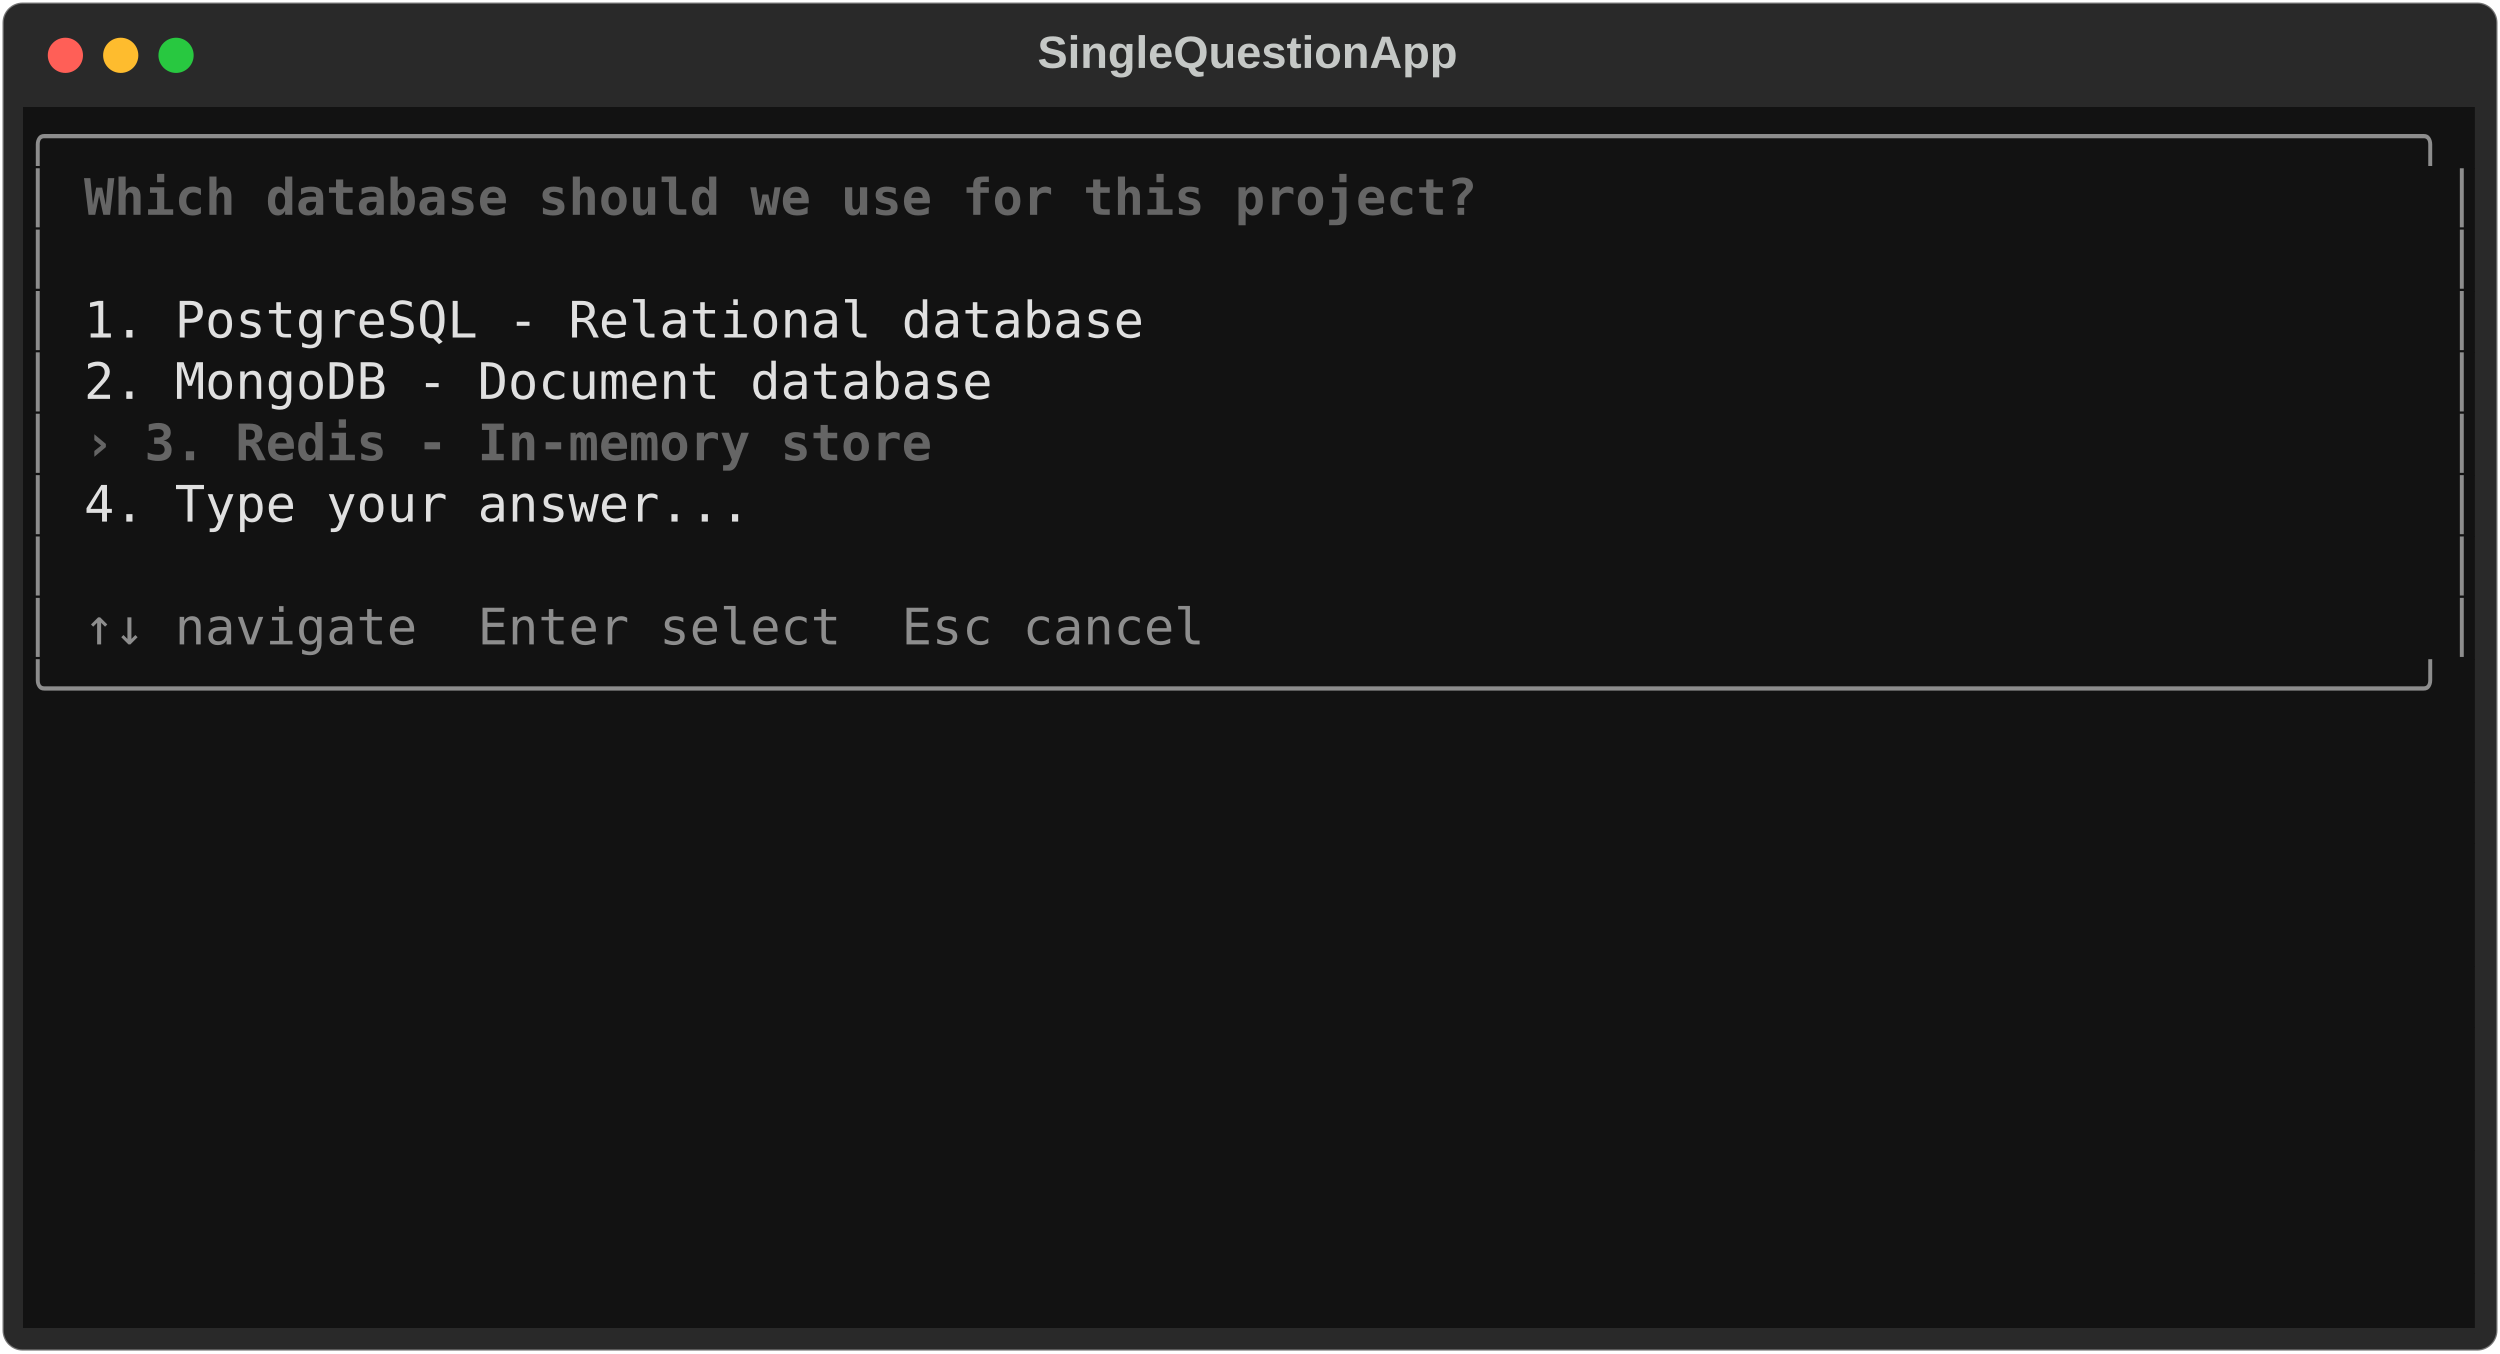
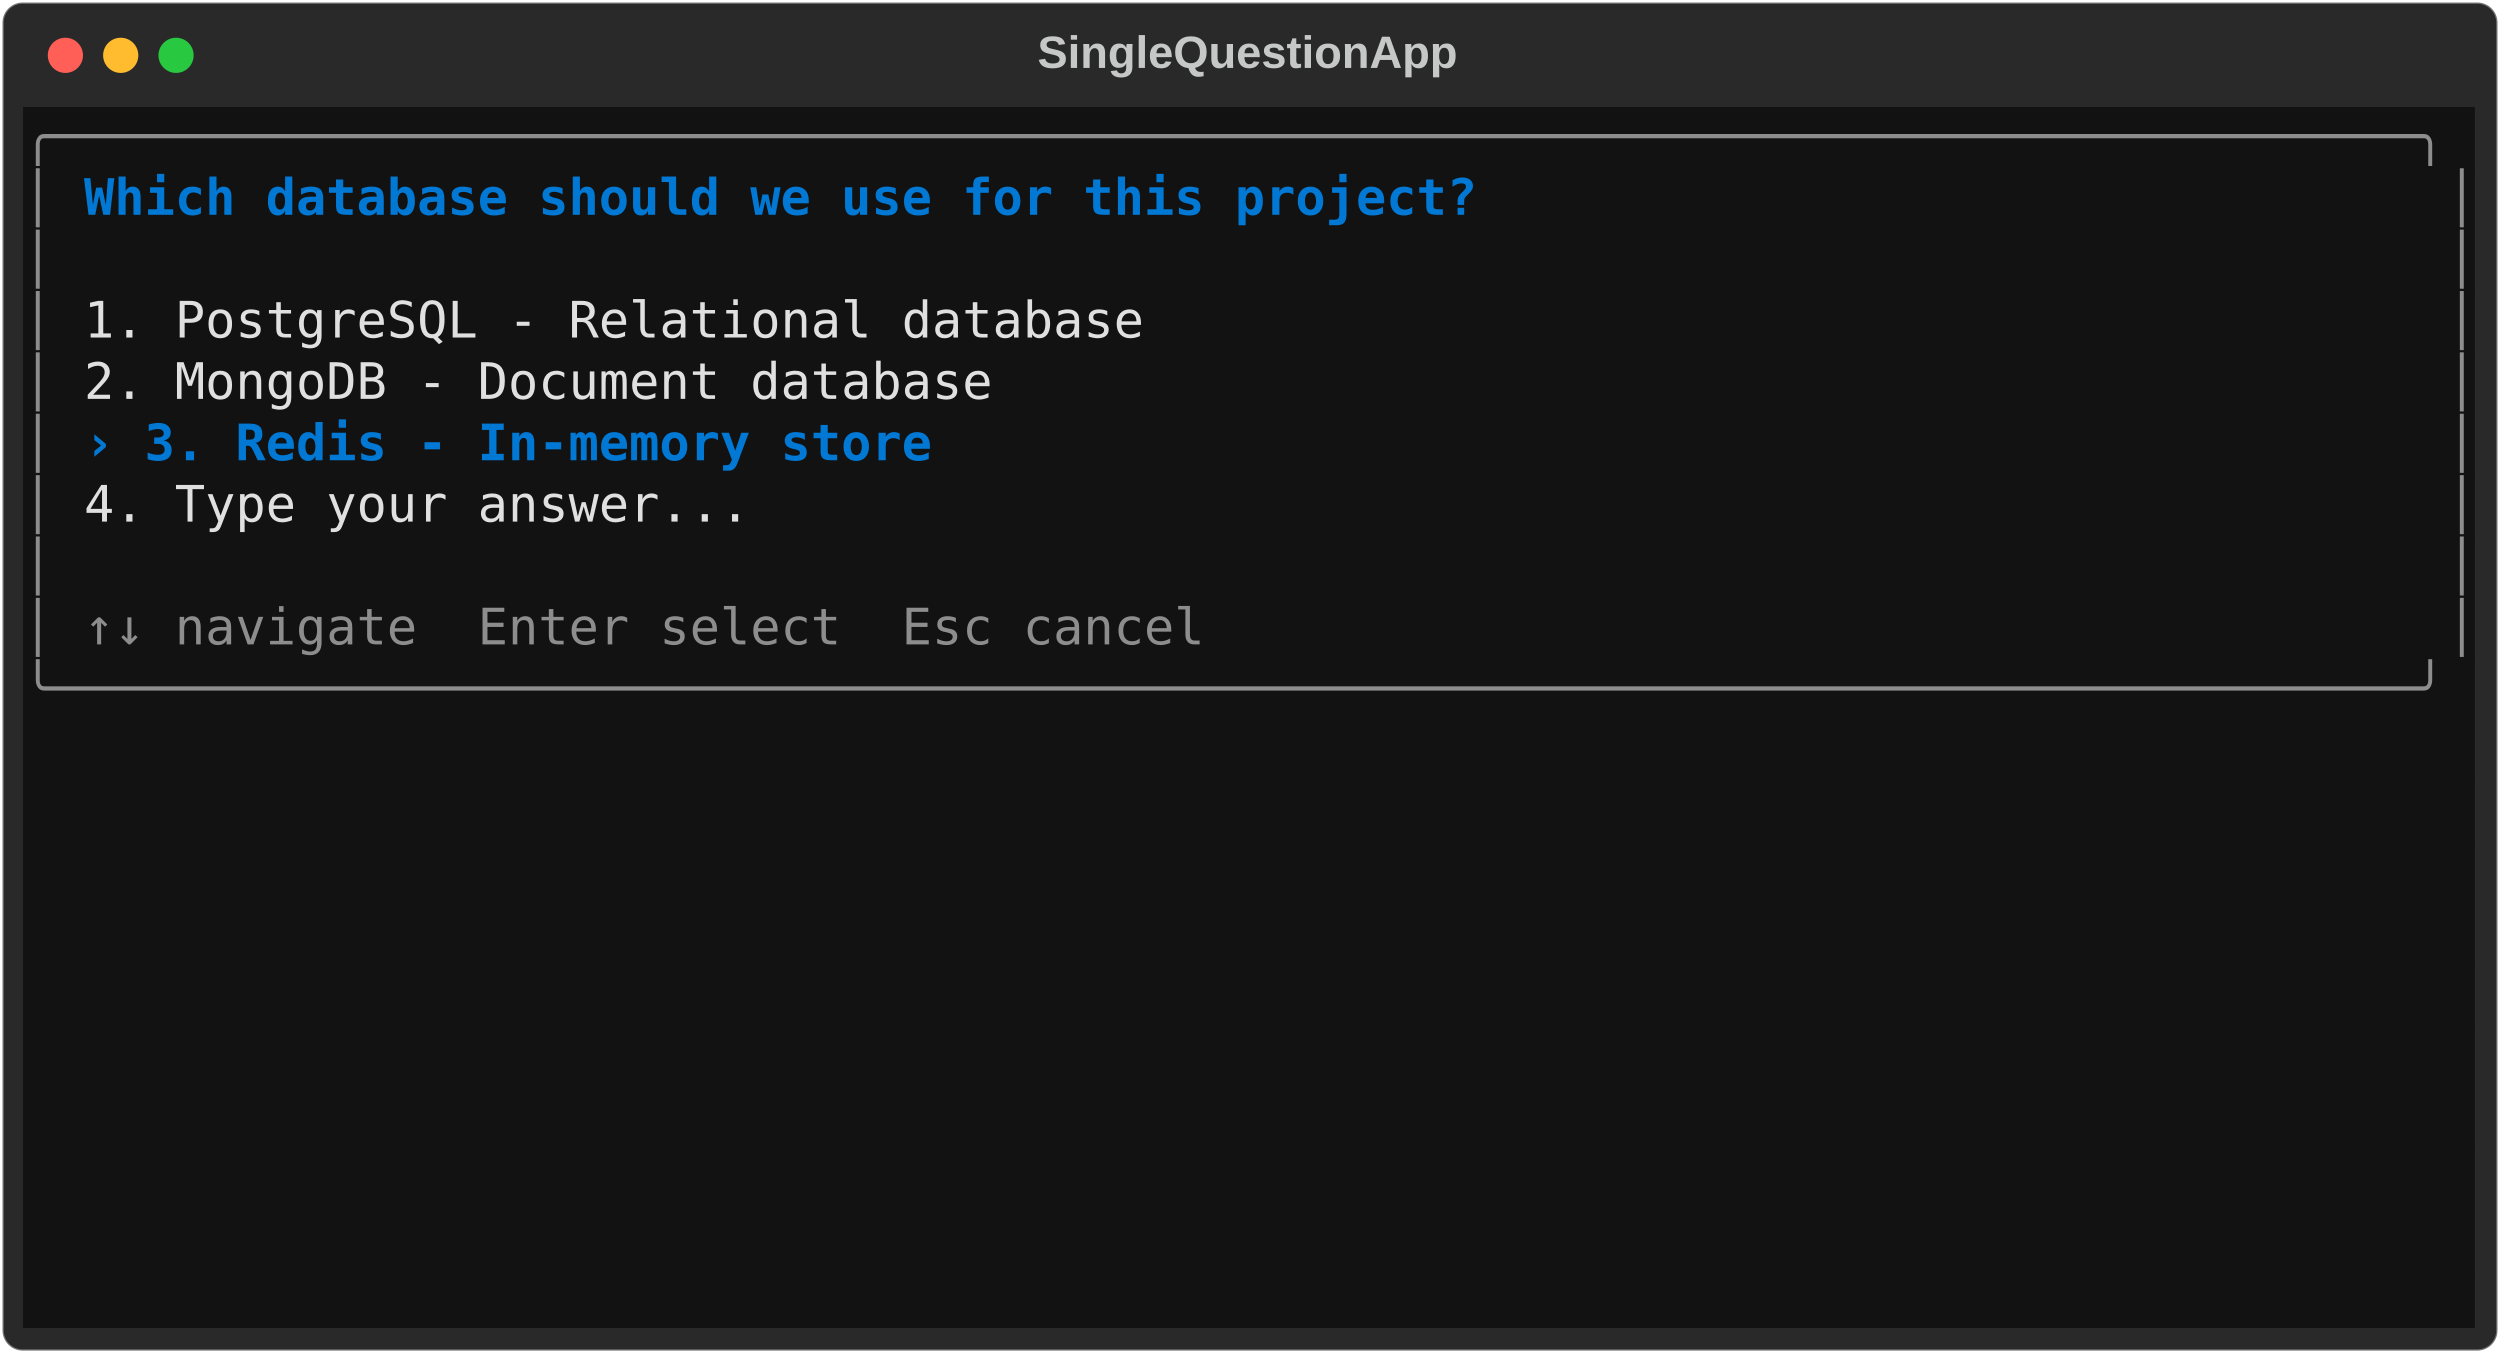
<svg xmlns="http://www.w3.org/2000/svg" class="rich-terminal" viewBox="0 0 994 538.0">
  <style>

    @font-face {
        font-family: "Fira Code";
        src: local("FiraCode-Regular"),
                url("https://cdnjs.cloudflare.com/ajax/libs/firacode/6.2.0/woff2/FiraCode-Regular.woff2") format("woff2"),
                url("https://cdnjs.cloudflare.com/ajax/libs/firacode/6.2.0/woff/FiraCode-Regular.woff") format("woff");
        font-style: normal;
        font-weight: 400;
    }
    @font-face {
        font-family: "Fira Code";
        src: local("FiraCode-Bold"),
                url("https://cdnjs.cloudflare.com/ajax/libs/firacode/6.2.0/woff2/FiraCode-Bold.woff2") format("woff2"),
                url("https://cdnjs.cloudflare.com/ajax/libs/firacode/6.2.0/woff/FiraCode-Bold.woff") format("woff");
        font-style: bold;
        font-weight: 700;
    }

    .terminal-matrix {
        font-family: Fira Code, monospace;
        font-size: 20px;
        line-height: 24.4px;
        font-variant-east-asian: full-width;
    }

    .terminal-title {
        font-size: 18px;
        font-weight: bold;
        font-family: arial;
    }

    .terminal-r1 { fill: #8d8d8d }
.terminal-r2 { fill: #c5c8c6 }
- .terminal-r3 { fill: #656565;font-weight: bold }
+ .terminal-r3 { fill: #0178d4;font-weight: bold }
.terminal-r4 { fill: #e0e0e0 }
    </style>
  <defs>
    <clipPath id="terminal-clip-terminal">
      <rect x="0" y="0" width="975.0" height="487.0" />
    </clipPath>
    <clipPath id="terminal-line-0">
      <rect x="0" y="1.5" width="976" height="24.65" />
    </clipPath>
    <clipPath id="terminal-line-1">
      <rect x="0" y="25.9" width="976" height="24.65" />
    </clipPath>
    <clipPath id="terminal-line-2">
      <rect x="0" y="50.3" width="976" height="24.65" />
    </clipPath>
    <clipPath id="terminal-line-3">
      <rect x="0" y="74.7" width="976" height="24.65" />
    </clipPath>
    <clipPath id="terminal-line-4">
      <rect x="0" y="99.1" width="976" height="24.65" />
    </clipPath>
    <clipPath id="terminal-line-5">
      <rect x="0" y="123.5" width="976" height="24.65" />
    </clipPath>
    <clipPath id="terminal-line-6">
      <rect x="0" y="147.9" width="976" height="24.65" />
    </clipPath>
    <clipPath id="terminal-line-7">
      <rect x="0" y="172.3" width="976" height="24.65" />
    </clipPath>
    <clipPath id="terminal-line-8">
      <rect x="0" y="196.7" width="976" height="24.65" />
    </clipPath>
    <clipPath id="terminal-line-9">
      <rect x="0" y="221.1" width="976" height="24.65" />
    </clipPath>
    <clipPath id="terminal-line-10">
      <rect x="0" y="245.5" width="976" height="24.65" />
    </clipPath>
    <clipPath id="terminal-line-11">
      <rect x="0" y="269.9" width="976" height="24.65" />
    </clipPath>
    <clipPath id="terminal-line-12">
      <rect x="0" y="294.3" width="976" height="24.65" />
    </clipPath>
    <clipPath id="terminal-line-13">
      <rect x="0" y="318.7" width="976" height="24.65" />
    </clipPath>
    <clipPath id="terminal-line-14">
      <rect x="0" y="343.1" width="976" height="24.65" />
    </clipPath>
    <clipPath id="terminal-line-15">
      <rect x="0" y="367.5" width="976" height="24.65" />
    </clipPath>
    <clipPath id="terminal-line-16">
      <rect x="0" y="391.9" width="976" height="24.65" />
    </clipPath>
    <clipPath id="terminal-line-17">
      <rect x="0" y="416.3" width="976" height="24.65" />
    </clipPath>
    <clipPath id="terminal-line-18">
      <rect x="0" y="440.7" width="976" height="24.65" />
    </clipPath>
  </defs>
  <rect fill="#292929" stroke="rgba(255,255,255,0.35)" stroke-width="1" x="1" y="1" width="992" height="536" rx="8" />
  <text class="terminal-title" fill="#c5c8c6" text-anchor="middle" x="496" y="27">SingleQuestionApp</text>
  <g transform="translate(26,22)">
    <circle cx="0" cy="0" r="7" fill="#ff5f57" />
    <circle cx="22" cy="0" r="7" fill="#febc2e" />
    <circle cx="44" cy="0" r="7" fill="#28c840" />
  </g>
  <g transform="translate(9, 41)" clip-path="url(#terminal-clip-terminal)">
    <rect fill="#121212" x="0" y="1.5" width="976" height="24.65" shape-rendering="crispEdges" />
    <rect fill="#121212" x="0" y="25.9" width="12.2" height="24.65" shape-rendering="crispEdges" />
    <rect fill="#121212" x="12.2" y="25.9" width="12.2" height="24.65" shape-rendering="crispEdges" />
    <rect fill="#121212" x="24.4" y="25.9" width="561.2" height="24.65" shape-rendering="crispEdges" />
    <rect fill="#121212" x="585.6" y="25.9" width="378.2" height="24.65" shape-rendering="crispEdges" />
    <rect fill="#121212" x="963.8" y="25.9" width="12.2" height="24.65" shape-rendering="crispEdges" />
    <rect fill="#121212" x="0" y="50.3" width="12.2" height="24.65" shape-rendering="crispEdges" />
    <rect fill="#121212" x="12.2" y="50.3" width="951.6" height="24.65" shape-rendering="crispEdges" />
    <rect fill="#121212" x="963.8" y="50.3" width="12.2" height="24.65" shape-rendering="crispEdges" />
    <rect fill="#121212" x="0" y="74.7" width="12.2" height="24.65" shape-rendering="crispEdges" />
    <rect fill="#121212" x="12.2" y="74.7" width="12.2" height="24.65" shape-rendering="crispEdges" />
    <rect fill="#121212" x="24.4" y="74.7" width="451.4" height="24.65" shape-rendering="crispEdges" />
    <rect fill="#121212" x="475.8" y="74.7" width="488" height="24.65" shape-rendering="crispEdges" />
    <rect fill="#121212" x="963.8" y="74.7" width="12.2" height="24.65" shape-rendering="crispEdges" />
    <rect fill="#121212" x="0" y="99.1" width="12.2" height="24.65" shape-rendering="crispEdges" />
    <rect fill="#121212" x="12.2" y="99.1" width="12.2" height="24.65" shape-rendering="crispEdges" />
    <rect fill="#121212" x="24.4" y="99.1" width="390.4" height="24.65" shape-rendering="crispEdges" />
    <rect fill="#121212" x="414.8" y="99.1" width="549" height="24.65" shape-rendering="crispEdges" />
    <rect fill="#121212" x="963.8" y="99.1" width="12.2" height="24.65" shape-rendering="crispEdges" />
    <rect fill="#121212" x="0" y="123.5" width="12.2" height="24.65" shape-rendering="crispEdges" />
    <rect fill="#121212" x="12.2" y="123.5" width="12.2" height="24.65" shape-rendering="crispEdges" />
    <rect fill="#121212" x="24.4" y="123.5" width="341.6" height="24.65" shape-rendering="crispEdges" />
    <rect fill="#121212" x="366" y="123.5" width="597.8" height="24.65" shape-rendering="crispEdges" />
    <rect fill="#121212" x="963.8" y="123.5" width="12.2" height="24.65" shape-rendering="crispEdges" />
    <rect fill="#121212" x="0" y="147.9" width="12.2" height="24.65" shape-rendering="crispEdges" />
    <rect fill="#121212" x="12.2" y="147.9" width="12.2" height="24.65" shape-rendering="crispEdges" />
    <rect fill="#121212" x="24.4" y="147.9" width="292.8" height="24.65" shape-rendering="crispEdges" />
    <rect fill="#121212" x="317.2" y="147.9" width="646.6" height="24.65" shape-rendering="crispEdges" />
    <rect fill="#121212" x="963.8" y="147.9" width="12.2" height="24.65" shape-rendering="crispEdges" />
    <rect fill="#121212" x="0" y="172.3" width="12.2" height="24.65" shape-rendering="crispEdges" />
    <rect fill="#121212" x="12.2" y="172.3" width="951.6" height="24.65" shape-rendering="crispEdges" />
    <rect fill="#121212" x="963.8" y="172.3" width="12.2" height="24.65" shape-rendering="crispEdges" />
    <rect fill="#121212" x="0" y="196.7" width="12.2" height="24.65" shape-rendering="crispEdges" />
    <rect fill="#121212" x="12.2" y="196.7" width="12.2" height="24.65" shape-rendering="crispEdges" />
    <rect fill="#121212" x="24.4" y="196.7" width="451.4" height="24.65" shape-rendering="crispEdges" />
    <rect fill="#121212" x="475.8" y="196.7" width="488" height="24.65" shape-rendering="crispEdges" />
    <rect fill="#121212" x="963.8" y="196.7" width="12.2" height="24.65" shape-rendering="crispEdges" />
    <rect fill="#121212" x="0" y="221.1" width="976" height="24.65" shape-rendering="crispEdges" />
    <rect fill="#121212" x="0" y="245.5" width="976" height="24.65" shape-rendering="crispEdges" />
    <rect fill="#121212" x="0" y="269.9" width="976" height="24.65" shape-rendering="crispEdges" />
    <rect fill="#121212" x="0" y="294.3" width="976" height="24.65" shape-rendering="crispEdges" />
    <rect fill="#121212" x="0" y="318.7" width="976" height="24.65" shape-rendering="crispEdges" />
    <rect fill="#121212" x="0" y="343.1" width="976" height="24.65" shape-rendering="crispEdges" />
    <rect fill="#121212" x="0" y="367.5" width="976" height="24.65" shape-rendering="crispEdges" />
    <rect fill="#121212" x="0" y="391.9" width="976" height="24.65" shape-rendering="crispEdges" />
    <rect fill="#121212" x="0" y="416.3" width="976" height="24.65" shape-rendering="crispEdges" />
    <rect fill="#121212" x="0" y="440.7" width="976" height="24.65" shape-rendering="crispEdges" />
    <rect fill="#121212" x="0" y="465.1" width="976" height="24.65" shape-rendering="crispEdges" />
    <g class="terminal-matrix">
      <text class="terminal-r1" x="0" y="20" textLength="976" clip-path="url(#terminal-line-0)">╭──────────────────────────────────────────────────────────────────────────────╮</text>
      <text class="terminal-r2" x="976" y="20" textLength="12.2" clip-path="url(#terminal-line-0)">
</text>
      <text class="terminal-r1" x="0" y="44.4" textLength="12.2" clip-path="url(#terminal-line-1)">│</text>
      <text class="terminal-r3" x="24.4" y="44.4" textLength="561.2" clip-path="url(#terminal-line-1)">Which database should we use for this project?</text>
      <text class="terminal-r1" x="963.8" y="44.4" textLength="12.2" clip-path="url(#terminal-line-1)">│</text>
      <text class="terminal-r2" x="976" y="44.4" textLength="12.2" clip-path="url(#terminal-line-1)">
</text>
      <text class="terminal-r1" x="0" y="68.8" textLength="12.2" clip-path="url(#terminal-line-2)">│</text>
      <text class="terminal-r1" x="963.8" y="68.8" textLength="12.2" clip-path="url(#terminal-line-2)">│</text>
      <text class="terminal-r2" x="976" y="68.8" textLength="12.2" clip-path="url(#terminal-line-2)">
</text>
      <text class="terminal-r1" x="0" y="93.2" textLength="12.2" clip-path="url(#terminal-line-3)">│</text>
      <text class="terminal-r4" x="24.4" y="93.2" textLength="451.4" clip-path="url(#terminal-line-3)">  1. PostgreSQL - Relational database</text>
      <text class="terminal-r1" x="963.8" y="93.2" textLength="12.2" clip-path="url(#terminal-line-3)">│</text>
      <text class="terminal-r2" x="976" y="93.2" textLength="12.2" clip-path="url(#terminal-line-3)">
</text>
      <text class="terminal-r1" x="0" y="117.6" textLength="12.2" clip-path="url(#terminal-line-4)">│</text>
      <text class="terminal-r4" x="24.4" y="117.6" textLength="390.4" clip-path="url(#terminal-line-4)">  2. MongoDB - Document database</text>
      <text class="terminal-r1" x="963.8" y="117.6" textLength="12.2" clip-path="url(#terminal-line-4)">│</text>
      <text class="terminal-r2" x="976" y="117.6" textLength="12.2" clip-path="url(#terminal-line-4)">
</text>
      <text class="terminal-r1" x="0" y="142" textLength="12.2" clip-path="url(#terminal-line-5)">│</text>
      <text class="terminal-r3" x="24.4" y="142" textLength="341.6" clip-path="url(#terminal-line-5)">› 3. Redis - In-memory store</text>
      <text class="terminal-r1" x="963.8" y="142" textLength="12.2" clip-path="url(#terminal-line-5)">│</text>
      <text class="terminal-r2" x="976" y="142" textLength="12.2" clip-path="url(#terminal-line-5)">
</text>
      <text class="terminal-r1" x="0" y="166.4" textLength="12.2" clip-path="url(#terminal-line-6)">│</text>
      <text class="terminal-r4" x="24.4" y="166.4" textLength="292.8" clip-path="url(#terminal-line-6)">  4. Type your answer...</text>
      <text class="terminal-r1" x="963.8" y="166.4" textLength="12.2" clip-path="url(#terminal-line-6)">│</text>
      <text class="terminal-r2" x="976" y="166.4" textLength="12.2" clip-path="url(#terminal-line-6)">
</text>
      <text class="terminal-r1" x="0" y="190.8" textLength="12.2" clip-path="url(#terminal-line-7)">│</text>
      <text class="terminal-r1" x="963.8" y="190.8" textLength="12.2" clip-path="url(#terminal-line-7)">│</text>
      <text class="terminal-r2" x="976" y="190.8" textLength="12.2" clip-path="url(#terminal-line-7)">
</text>
      <text class="terminal-r1" x="0" y="215.2" textLength="12.2" clip-path="url(#terminal-line-8)">│</text>
      <text class="terminal-r1" x="24.4" y="215.2" textLength="451.4" clip-path="url(#terminal-line-8)">↑↓ navigate  Enter select  Esc cancel</text>
      <text class="terminal-r1" x="963.8" y="215.2" textLength="12.2" clip-path="url(#terminal-line-8)">│</text>
      <text class="terminal-r2" x="976" y="215.2" textLength="12.2" clip-path="url(#terminal-line-8)">
</text>
      <text class="terminal-r1" x="0" y="239.6" textLength="976" clip-path="url(#terminal-line-9)">╰──────────────────────────────────────────────────────────────────────────────╯</text>
      <text class="terminal-r2" x="976" y="239.6" textLength="12.2" clip-path="url(#terminal-line-9)">
</text>
      <text class="terminal-r2" x="976" y="264" textLength="12.2" clip-path="url(#terminal-line-10)">
</text>
      <text class="terminal-r2" x="976" y="288.4" textLength="12.2" clip-path="url(#terminal-line-11)">
</text>
      <text class="terminal-r2" x="976" y="312.8" textLength="12.2" clip-path="url(#terminal-line-12)">
</text>
      <text class="terminal-r2" x="976" y="337.2" textLength="12.2" clip-path="url(#terminal-line-13)">
</text>
      <text class="terminal-r2" x="976" y="361.6" textLength="12.2" clip-path="url(#terminal-line-14)">
</text>
      <text class="terminal-r2" x="976" y="386" textLength="12.2" clip-path="url(#terminal-line-15)">
</text>
      <text class="terminal-r2" x="976" y="410.4" textLength="12.2" clip-path="url(#terminal-line-16)">
</text>
      <text class="terminal-r2" x="976" y="434.8" textLength="12.2" clip-path="url(#terminal-line-17)">
</text>
      <text class="terminal-r2" x="976" y="459.2" textLength="12.2" clip-path="url(#terminal-line-18)">
</text>
    </g>
  </g>
</svg>
